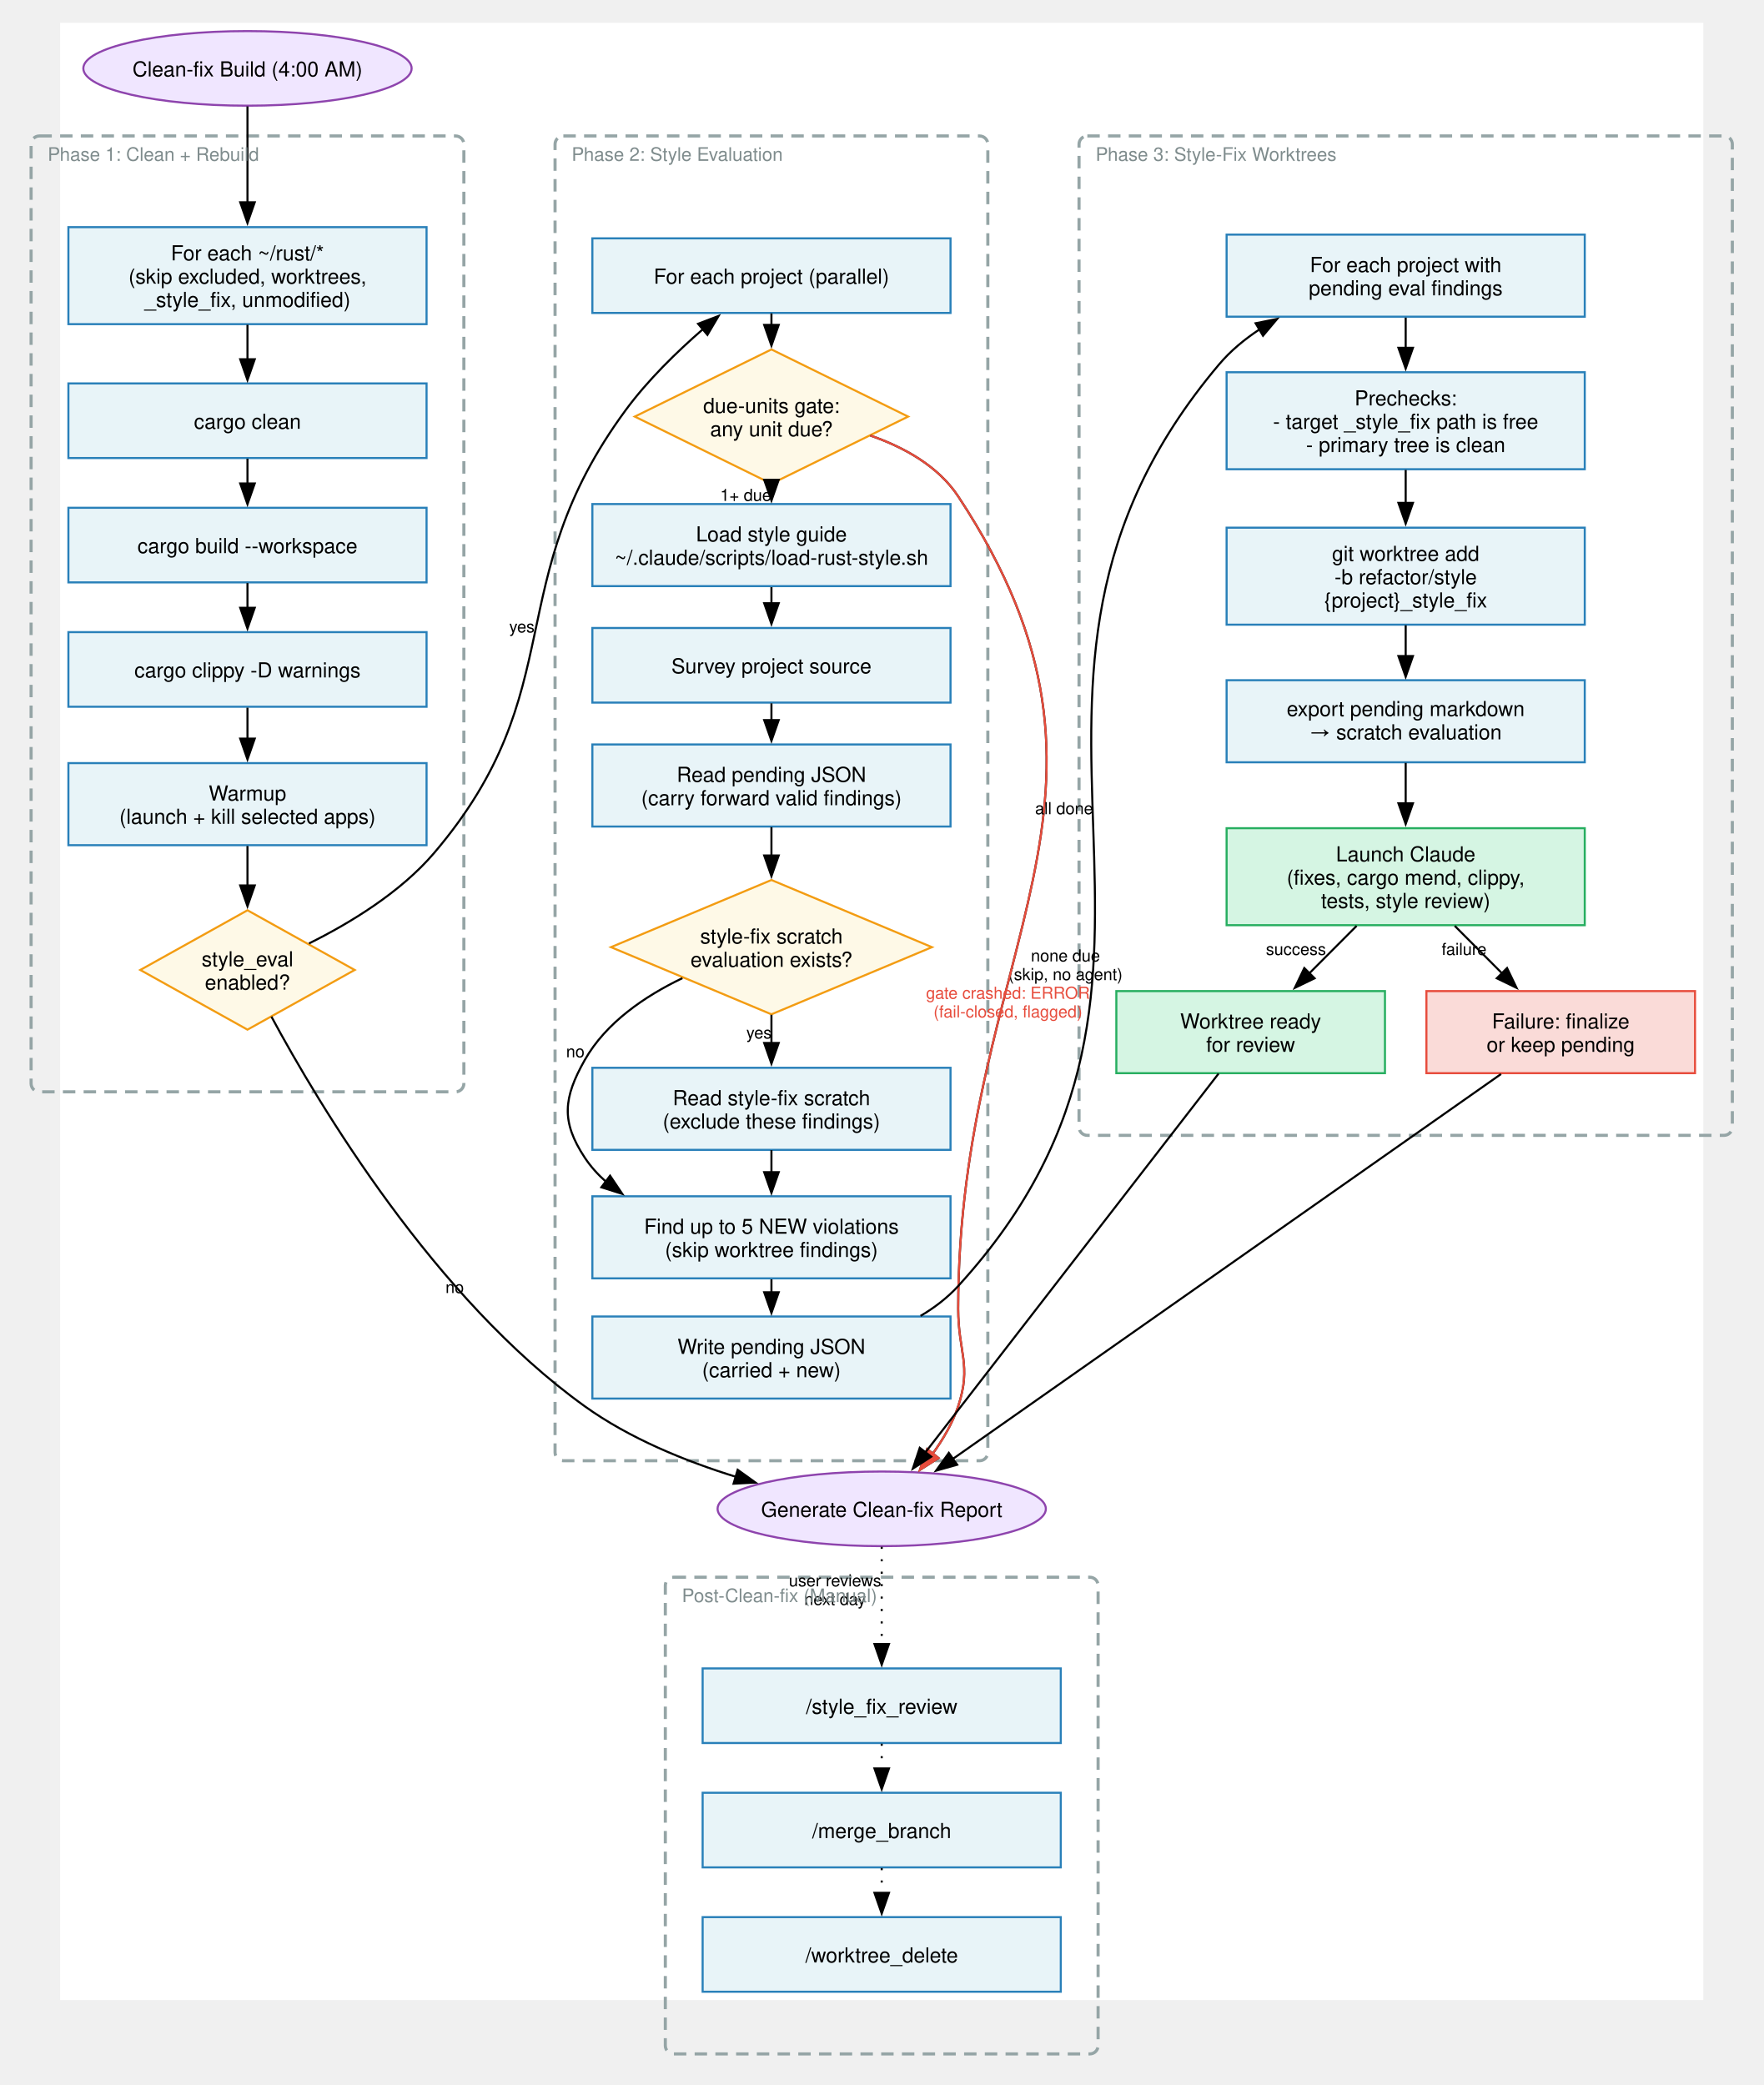
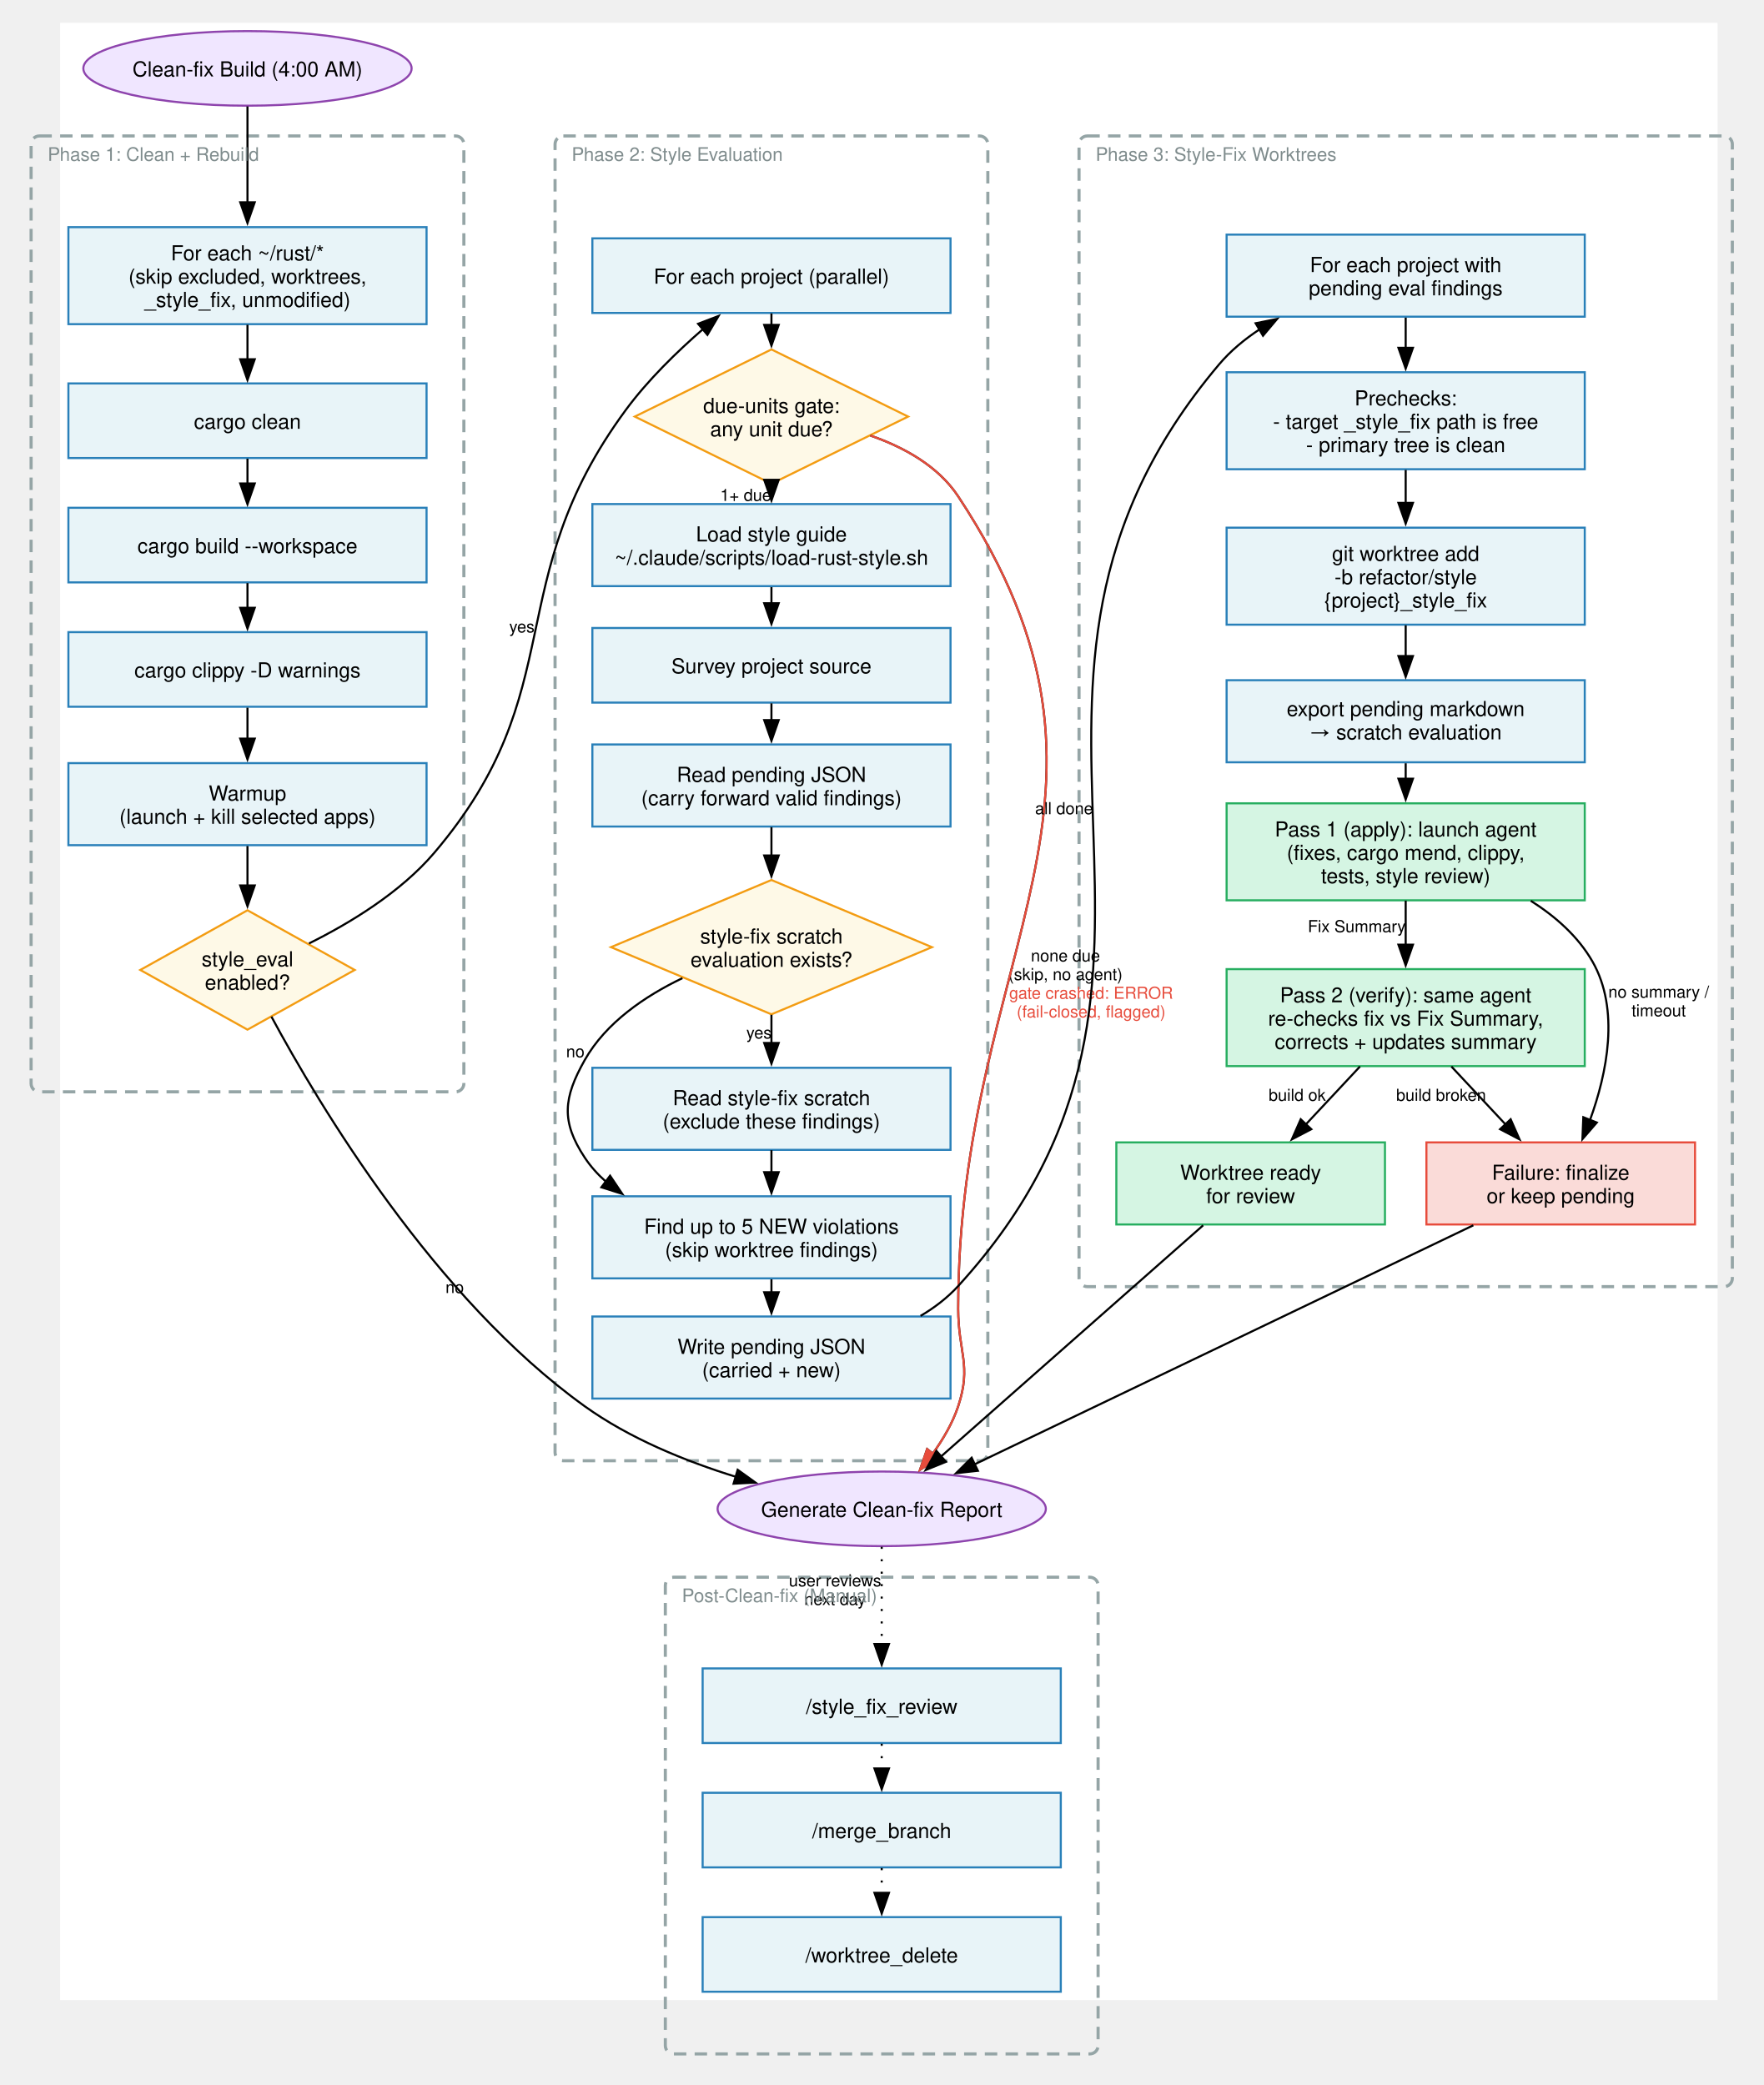
<svg xmlns="http://www.w3.org/2000/svg" width="850.8pt" height="1006.0pt" viewBox="-29.00 -11.00 850.80 1006.00">
  <g id="graph0" class="graph" transform="scale(1 1) rotate(0) translate(4 950)">
-     <polygon fill="white" stroke="none" points="-4,4 -4,-950 788.8,-950 788.8,4 -4,4" />
+     <polygon fill="white" stroke="none" points="-4,4 -4,-950 795.67,-950 795.67,4 -4,4" />
    <rect x="-18.0" y="-895.4" width="208.8" height="461.2" fill="none" stroke="#95a5a6" stroke-width="1.5" stroke-dasharray="6,4" rx="4.0" />
    <rect x="234.8" y="-895.4" width="208.8" height="639.2" fill="none" stroke="#95a5a6" stroke-width="1.5" stroke-dasharray="6,4" rx="4.0" />
-     <rect x="487.6" y="-895.4" width="315.2" height="482.2" fill="none" stroke="#95a5a6" stroke-width="1.5" stroke-dasharray="6,4" rx="4.0" />
+     <rect x="487.6" y="-895.4" width="315.2" height="555.2" fill="none" stroke="#95a5a6" stroke-width="1.5" stroke-dasharray="6,4" rx="4.0" />
    <rect x="288.0" y="-200.0" width="208.8" height="230.0" fill="none" stroke="#95a5a6" stroke-width="1.5" stroke-dasharray="6,4" rx="4.0" />
    <g id="node1" class="node">
      <ellipse fill="#f0e6ff" stroke="#8e44ad" cx="86.4" cy="-928" rx="79.2" ry="18" />
      <text xml:space="preserve" text-anchor="middle" x="86.4" y="-924.12" font-family="Helvetica,sans-Serif" font-size="10.00">Clean-fix Build (4:00 AM)</text>
    </g>
    <g id="node2" class="node">
      <polygon fill="#e8f4f8" stroke="#2980b9" points="172.8,-851.4 0,-851.4 0,-804.6 172.8,-804.6 172.8,-851.4" />
      <text xml:space="preserve" text-anchor="middle" x="86.4" y="-835.38" font-family="Helvetica,sans-Serif" font-size="10.00">For each ~/rust/*</text>
      <text xml:space="preserve" text-anchor="middle" x="86.4" y="-824.12" font-family="Helvetica,sans-Serif" font-size="10.00">(skip excluded, worktrees,</text>
      <text xml:space="preserve" text-anchor="middle" x="86.4" y="-812.88" font-family="Helvetica,sans-Serif" font-size="10.00">_style_fix, unmodified)</text>
    </g>
    <g id="edge1" class="edge">
      <path fill="none" stroke="black" d="M86.4,-909.66C86.4,-896.72 86.4,-878.97 86.4,-863.33" />
      <polygon fill="black" stroke="black" points="89.9,-863.4 86.4,-853.4 82.9,-863.4 89.9,-863.4" />
    </g>
    <g id="node3" class="node">
      <polygon fill="#e8f4f8" stroke="#2980b9" points="172.8,-776 0,-776 0,-740 172.8,-740 172.8,-776" />
      <text xml:space="preserve" text-anchor="middle" x="86.4" y="-754.12" font-family="Helvetica,sans-Serif" font-size="10.00">cargo clean</text>
    </g>
    <g id="edge2" class="edge">
      <path fill="none" stroke="black" d="M86.4,-804.3C86.4,-798.84 86.4,-792.96 86.4,-787.29" />
      <polygon fill="black" stroke="black" points="89.9,-787.65 86.4,-777.65 82.9,-787.65 89.9,-787.65" />
    </g>
    <g id="node4" class="node">
      <polygon fill="#e8f4f8" stroke="#2980b9" points="172.8,-716 0,-716 0,-680 172.8,-680 172.8,-716" />
      <text xml:space="preserve" text-anchor="middle" x="86.4" y="-694.12" font-family="Helvetica,sans-Serif" font-size="10.00">cargo build --workspace</text>
    </g>
    <g id="edge3" class="edge">
      <path fill="none" stroke="black" d="M86.4,-739.67C86.4,-735.83 86.4,-731.69 86.4,-727.56" />
      <polygon fill="black" stroke="black" points="89.9,-727.73 86.4,-717.73 82.9,-727.73 89.9,-727.73" />
    </g>
    <g id="node5" class="node">
      <polygon fill="#e8f4f8" stroke="#2980b9" points="172.8,-656 0,-656 0,-620 172.8,-620 172.8,-656" />
      <text xml:space="preserve" text-anchor="middle" x="86.4" y="-634.13" font-family="Helvetica,sans-Serif" font-size="10.00">cargo clippy -D warnings</text>
    </g>
    <g id="edge4" class="edge">
      <path fill="none" stroke="black" d="M86.4,-679.67C86.4,-675.83 86.4,-671.69 86.4,-667.56" />
      <polygon fill="black" stroke="black" points="89.9,-667.73 86.4,-657.73 82.9,-667.73 89.9,-667.73" />
    </g>
    <g id="node6" class="node">
      <polygon fill="#e8f4f8" stroke="#2980b9" points="172.8,-592.8 0,-592.8 0,-553.2 172.8,-553.2 172.8,-592.8" />
      <text xml:space="preserve" text-anchor="middle" x="86.4" y="-574.75" font-family="Helvetica,sans-Serif" font-size="10.00">Warmup</text>
      <text xml:space="preserve" text-anchor="middle" x="86.4" y="-563.5" font-family="Helvetica,sans-Serif" font-size="10.00">(launch + kill selected apps)</text>
    </g>
    <g id="edge5" class="edge">
      <path fill="none" stroke="black" d="M86.4,-619.55C86.4,-614.77 86.4,-609.5 86.4,-604.27" />
      <polygon fill="black" stroke="black" points="89.9,-604.61 86.4,-594.61 82.9,-604.61 89.9,-604.61" />
    </g>
    <g id="node7" class="node">
      <polygon fill="#fef9e7" stroke="#f39c12" points="86.4,-521.8 34.68,-493 86.4,-464.2 138.12,-493 86.4,-521.8" />
      <text xml:space="preserve" text-anchor="middle" x="86.4" y="-494.75" font-family="Helvetica,sans-Serif" font-size="10.00">style_eval</text>
      <text xml:space="preserve" text-anchor="middle" x="86.4" y="-483.5" font-family="Helvetica,sans-Serif" font-size="10.00">enabled?</text>
    </g>
    <g id="edge6" class="edge">
      <path fill="none" stroke="black" d="M86.4,-552.81C86.4,-546.88 86.4,-540.17 86.4,-533.45" />
      <polygon fill="black" stroke="black" points="89.9,-533.76 86.4,-523.76 82.9,-533.76 89.9,-533.76" />
    </g>
    <g id="node8" class="node">
      <polygon fill="#e8f4f8" stroke="#2980b9" points="425.6,-846 252.8,-846 252.8,-810 425.6,-810 425.6,-846" />
      <text xml:space="preserve" text-anchor="middle" x="339.2" y="-824.12" font-family="Helvetica,sans-Serif" font-size="10.00">For each project (parallel)</text>
    </g>
    <g id="edge7" class="edge">
      <path fill="none" stroke="black" d="M116.08,-505.79C135.46,-515.41 160.11,-530.24 176.5,-549.5 243.56,-628.31 207.56,-679.88 268.93,-763.2 279.48,-777.53 293.53,-791.23 306.29,-802.31" />
      <polygon fill="black" stroke="black" points="303.8,-804.78 313.7,-808.56 308.31,-799.43 303.8,-804.78" />
      <text xml:space="preserve" text-anchor="middle" x="218.81" y="-655.86" font-family="Helvetica,sans-Serif" font-size="8.00">yes</text>
    </g>
-     <g id="node24" class="node">
+     <g id="node25" class="node">
      <ellipse fill="#f0e6ff" stroke="#8e44ad" cx="392.4" cy="-233" rx="79.2" ry="18" />
      <text xml:space="preserve" text-anchor="middle" x="392.4" y="-229.12" font-family="Helvetica,sans-Serif" font-size="10.00">Generate Clean-fix Report</text>
    </g>
    <g id="edge8" class="edge">
      <path fill="none" stroke="black" d="M97.95,-470.48C120.98,-427.73 176.69,-334.49 249.1,-282.5 270.7,-266.99 297.58,-256.01 322.2,-248.4" />
      <polygon fill="black" stroke="black" points="322.9,-251.85 331.5,-245.67 320.92,-245.13 322.9,-251.85" />
      <text xml:space="preserve" text-anchor="middle" x="186.38" y="-337.11" font-family="Helvetica,sans-Serif" font-size="8.00">no</text>
    </g>
    <g id="node9" class="node">
      <polygon fill="#fef9e7" stroke="#f39c12" points="339.2,-792.4 273.26,-760 339.2,-727.6 405.14,-760 339.2,-792.4" />
      <text xml:space="preserve" text-anchor="middle" x="339.2" y="-761.75" font-family="Helvetica,sans-Serif" font-size="10.00">due-units gate:</text>
      <text xml:space="preserve" text-anchor="middle" x="339.2" y="-750.5" font-family="Helvetica,sans-Serif" font-size="10.00">any unit due?</text>
    </g>
    <g id="edge9" class="edge">
      <path fill="none" stroke="black" d="M339.2,-809.78C339.2,-807.97 339.2,-806.08 339.2,-804.14" />
      <polygon fill="black" stroke="black" points="342.7,-804.23 339.2,-794.23 335.7,-804.23 342.7,-804.23" />
    </g>
    <g id="node10" class="node">
      <polygon fill="#e8f4f8" stroke="#2980b9" points="425.6,-717.8 252.8,-717.8 252.8,-678.2 425.6,-678.2 425.6,-717.8" />
      <text xml:space="preserve" text-anchor="middle" x="339.2" y="-699.75" font-family="Helvetica,sans-Serif" font-size="10.00">Load style guide</text>
      <text xml:space="preserve" text-anchor="middle" x="339.2" y="-688.5" font-family="Helvetica,sans-Serif" font-size="10.00">~/.claude/scripts/load-rust-style.sh</text>
    </g>
    <g id="edge10" class="edge">
      <path fill="none" stroke="black" d="M339.2,-727.18C339.2,-727.09 339.2,-726.99 339.2,-726.89" />
      <polygon fill="black" stroke="black" points="342.7,-729.49 339.2,-719.49 335.7,-729.49 342.7,-729.49" />
      <text xml:space="preserve" text-anchor="middle" x="326.82" y="-719.33" font-family="Helvetica,sans-Serif" font-size="8.00">1+ due</text>
    </g>
    <g id="edge11" class="edge">
      <path fill="none" stroke="black" d="M386.94,-750.85C403.18,-745.21 419.65,-736.12 429.3,-721.5 525.29,-576.1 429.3,-503.72 429.3,-329.5 429.3,-308.61 435.88,-302.33 429.3,-282.5 426.61,-274.39 422.01,-266.52 416.96,-259.54" />
      <polygon fill="black" stroke="black" points="419.81,-257.5 410.86,-251.82 414.31,-261.84 419.81,-257.5" />
      <text xml:space="preserve" text-anchor="middle" x="481.06" y="-497.11" font-family="Helvetica,sans-Serif" font-size="8.00">none due</text>
      <text xml:space="preserve" text-anchor="middle" x="481.06" y="-488.11" font-family="Helvetica,sans-Serif" font-size="8.00">(skip, no agent)</text>
    </g>
    <g id="edge12" class="edge">
      <path fill="none" stroke="#e74c3c" d="M386.94,-750.85C403.18,-745.21 419.65,-736.12 429.3,-721.5 525.29,-576.1 429.3,-503.72 429.3,-329.5 429.3,-308.61 435.88,-302.33 429.3,-282.5 426.61,-274.39 422.01,-266.52 416.96,-259.54" />
      <polygon fill="#e74c3c" stroke="#e74c3c" points="419.81,-257.5 410.86,-251.82 414.31,-261.84 419.81,-257.5" />
-       <text xml:space="preserve" text-anchor="middle" x="453.31" y="-479.11" font-family="Helvetica,sans-Serif" font-size="8.00" fill="#e74c3c">gate crashed: ERROR</text>
-       <text xml:space="preserve" text-anchor="middle" x="453.31" y="-470.11" font-family="Helvetica,sans-Serif" font-size="8.00" fill="#e74c3c">(fail-closed, flagged)</text>
+       <text xml:space="preserve" text-anchor="middle" x="493.44" y="-479.11" font-family="Helvetica,sans-Serif" font-size="8.00" fill="#e74c3c">gate crashed: ERROR</text>
+       <text xml:space="preserve" text-anchor="middle" x="493.44" y="-470.11" font-family="Helvetica,sans-Serif" font-size="8.00" fill="#e74c3c">(fail-closed, flagged)</text>
    </g>
    <g id="node11" class="node">
      <polygon fill="#e8f4f8" stroke="#2980b9" points="425.6,-658 252.8,-658 252.8,-622 425.6,-622 425.6,-658" />
      <text xml:space="preserve" text-anchor="middle" x="339.2" y="-636.12" font-family="Helvetica,sans-Serif" font-size="10.00">Survey project source</text>
    </g>
    <g id="edge13" class="edge">
      <path fill="none" stroke="black" d="M339.2,-677.71C339.2,-675.17 339.2,-672.52 339.2,-669.86" />
      <polygon fill="black" stroke="black" points="342.7,-669.94 339.2,-659.94 335.7,-669.94 342.7,-669.94" />
    </g>
    <g id="node12" class="node">
      <polygon fill="#e8f4f8" stroke="#2980b9" points="425.6,-601.8 252.8,-601.8 252.8,-562.2 425.6,-562.2 425.6,-601.8" />
      <text xml:space="preserve" text-anchor="middle" x="339.2" y="-583.75" font-family="Helvetica,sans-Serif" font-size="10.00">Read pending JSON</text>
      <text xml:space="preserve" text-anchor="middle" x="339.2" y="-572.5" font-family="Helvetica,sans-Serif" font-size="10.00">(carry forward valid findings)</text>
    </g>
    <g id="edge14" class="edge">
      <path fill="none" stroke="black" d="M339.2,-621.65C339.2,-619.02 339.2,-616.25 339.2,-613.45" />
      <polygon fill="black" stroke="black" points="342.7,-613.56 339.2,-603.56 335.7,-613.56 342.7,-613.56" />
    </g>
    <g id="node13" class="node">
      <polygon fill="#fef9e7" stroke="#f39c12" points="339.2,-536.4 261.77,-504 339.2,-471.6 416.63,-504 339.2,-536.4" />
      <text xml:space="preserve" text-anchor="middle" x="339.2" y="-505.75" font-family="Helvetica,sans-Serif" font-size="10.00">style-fix scratch</text>
      <text xml:space="preserve" text-anchor="middle" x="339.2" y="-494.5" font-family="Helvetica,sans-Serif" font-size="10.00">evaluation exists?</text>
    </g>
    <g id="edge15" class="edge">
      <path fill="none" stroke="black" d="M339.2,-561.91C339.2,-557.6 339.2,-552.87 339.2,-548.04" />
      <polygon fill="black" stroke="black" points="342.7,-548.24 339.2,-538.24 335.7,-548.24 342.7,-548.24" />
    </g>
    <g id="node14" class="node">
      <polygon fill="#e8f4f8" stroke="#2980b9" points="425.6,-445.8 252.8,-445.8 252.8,-406.2 425.6,-406.2 425.6,-445.8" />
      <text xml:space="preserve" text-anchor="middle" x="339.2" y="-427.75" font-family="Helvetica,sans-Serif" font-size="10.00">Read style-fix scratch</text>
      <text xml:space="preserve" text-anchor="middle" x="339.2" y="-416.5" font-family="Helvetica,sans-Serif" font-size="10.00">(exclude these findings)</text>
    </g>
    <g id="edge16" class="edge">
      <path fill="none" stroke="black" d="M339.2,-471.37C339.2,-466.85 339.2,-462.21 339.2,-457.7" />
      <polygon fill="black" stroke="black" points="342.7,-457.77 339.2,-447.77 335.7,-457.77 342.7,-457.77" />
      <text xml:space="preserve" text-anchor="middle" x="333.2" y="-459.95" font-family="Helvetica,sans-Serif" font-size="8.00">yes</text>
    </g>
    <g id="node15" class="node">
      <polygon fill="#e8f4f8" stroke="#2980b9" points="425.6,-383.8 252.8,-383.8 252.8,-344.2 425.6,-344.2 425.6,-383.8" />
      <text xml:space="preserve" text-anchor="middle" x="339.2" y="-365.75" font-family="Helvetica,sans-Serif" font-size="10.00">Find up to 5 NEW violations</text>
      <text xml:space="preserve" text-anchor="middle" x="339.2" y="-354.5" font-family="Helvetica,sans-Serif" font-size="10.00">(skip worktree findings)</text>
    </g>
    <g id="edge17" class="edge">
      <path fill="none" stroke="black" d="M296.24,-489.05C278.32,-480.45 259.34,-467.65 249.1,-449.5 238.84,-431.3 237.59,-419.93 249.1,-402.5 251.97,-398.15 255.45,-394.29 259.34,-390.86" />
      <polygon fill="black" stroke="black" points="261.34,-393.74 267.24,-384.95 257.14,-388.14 261.34,-393.74" />
      <text xml:space="preserve" text-anchor="middle" x="244.58" y="-450.87" font-family="Helvetica,sans-Serif" font-size="8.00">no</text>
    </g>
    <g id="edge18" class="edge">
      <path fill="none" stroke="black" d="M339.2,-406.04C339.2,-402.61 339.2,-398.98 339.2,-395.33" />
      <polygon fill="black" stroke="black" points="342.7,-395.43 339.2,-385.43 335.7,-395.43 342.7,-395.43" />
    </g>
    <g id="node16" class="node">
      <polygon fill="#e8f4f8" stroke="#2980b9" points="425.6,-325.8 252.8,-325.8 252.8,-286.2 425.6,-286.2 425.6,-325.8" />
      <text xml:space="preserve" text-anchor="middle" x="339.2" y="-307.75" font-family="Helvetica,sans-Serif" font-size="10.00">Write pending JSON</text>
      <text xml:space="preserve" text-anchor="middle" x="339.2" y="-296.5" font-family="Helvetica,sans-Serif" font-size="10.00">(carried + new)</text>
    </g>
    <g id="edge19" class="edge">
      <path fill="none" stroke="black" d="M339.2,-343.71C339.2,-341.65 339.2,-339.52 339.2,-337.37" />
      <polygon fill="black" stroke="black" points="342.7,-337.49 339.2,-327.49 335.7,-337.49 342.7,-337.49" />
    </g>
    <g id="node17" class="node">
      <polygon fill="#e8f4f8" stroke="#2980b9" points="731.6,-847.8 558.8,-847.8 558.8,-808.2 731.6,-808.2 731.6,-847.8" />
      <text xml:space="preserve" text-anchor="middle" x="645.2" y="-829.75" font-family="Helvetica,sans-Serif" font-size="10.00">For each project with</text>
      <text xml:space="preserve" text-anchor="middle" x="645.2" y="-818.5" font-family="Helvetica,sans-Serif" font-size="10.00">pending eval findings</text>
    </g>
    <g id="edge20" class="edge">
      <path fill="none" stroke="black" d="M411.13,-326.08C417.86,-330.05 424.1,-334.81 429.3,-340.5 567.83,-492.09 422.64,-628.18 555.1,-785.1 560.68,-791.71 567.51,-797.37 574.89,-802.21" />
      <polygon fill="black" stroke="black" points="572.79,-805.03 583.18,-807.12 576.36,-799.01 572.79,-805.03" />
      <text xml:space="preserve" text-anchor="middle" x="480.4" y="-568.16" font-family="Helvetica,sans-Serif" font-size="8.00">all done</text>
    </g>
    <g id="node18" class="node">
      <polygon fill="#e8f4f8" stroke="#2980b9" points="731.6,-781.4 558.8,-781.4 558.8,-734.6 731.6,-734.6 731.6,-781.4" />
      <text xml:space="preserve" text-anchor="middle" x="645.2" y="-765.38" font-family="Helvetica,sans-Serif" font-size="10.00">Prechecks:</text>
      <text xml:space="preserve" text-anchor="middle" x="645.2" y="-754.12" font-family="Helvetica,sans-Serif" font-size="10.00">- target _style_fix path is free</text>
      <text xml:space="preserve" text-anchor="middle" x="645.2" y="-742.88" font-family="Helvetica,sans-Serif" font-size="10.00">- primary tree is clean</text>
    </g>
    <g id="edge21" class="edge">
      <path fill="none" stroke="black" d="M645.2,-807.75C645.2,-803.17 645.2,-798.16 645.2,-793.16" />
      <polygon fill="black" stroke="black" points="648.7,-793.17 645.2,-783.17 641.7,-793.17 648.7,-793.17" />
    </g>
    <g id="node19" class="node">
      <polygon fill="#e8f4f8" stroke="#2980b9" points="731.6,-706.4 558.8,-706.4 558.8,-659.6 731.6,-659.6 731.6,-706.4" />
      <text xml:space="preserve" text-anchor="middle" x="645.2" y="-690.38" font-family="Helvetica,sans-Serif" font-size="10.00">git worktree add</text>
      <text xml:space="preserve" text-anchor="middle" x="645.2" y="-679.13" font-family="Helvetica,sans-Serif" font-size="10.00">-b refactor/style</text>
      <text xml:space="preserve" text-anchor="middle" x="645.2" y="-667.88" font-family="Helvetica,sans-Serif" font-size="10.00">{project}_style_fix</text>
    </g>
    <g id="edge22" class="edge">
      <path fill="none" stroke="black" d="M645.2,-734.27C645.2,-729.07 645.2,-723.46 645.2,-717.93" />
      <polygon fill="black" stroke="black" points="648.7,-718.35 645.2,-708.35 641.7,-718.35 648.7,-718.35" />
    </g>
    <g id="node20" class="node">
      <polygon fill="#e8f4f8" stroke="#2980b9" points="731.6,-632.8 558.8,-632.8 558.8,-593.2 731.6,-593.2 731.6,-632.8" />
      <text xml:space="preserve" text-anchor="middle" x="645.2" y="-615.5" font-family="Helvetica,sans-Serif" font-size="10.00">export pending markdown</text>
      <text xml:space="preserve" text-anchor="middle" x="645.2" y="-604.25" font-family="Helvetica,sans-Serif" font-size="10.00">→ scratch evaluation</text>
    </g>
    <g id="edge23" class="edge">
      <path fill="none" stroke="black" d="M645.2,-659.3C645.2,-654.48 645.2,-649.34 645.2,-644.31" />
      <polygon fill="black" stroke="black" points="648.7,-644.46 645.2,-634.46 641.7,-644.46 648.7,-644.46" />
    </g>
    <g id="node21" class="node">
-       <polygon fill="#d5f5e3" stroke="#27ae60" points="731.6,-561.4 558.8,-561.4 558.8,-514.6 731.6,-514.6 731.6,-561.4" />
-       <text xml:space="preserve" text-anchor="middle" x="645.2" y="-545.38" font-family="Helvetica,sans-Serif" font-size="10.00">Launch Claude</text>
-       <text xml:space="preserve" text-anchor="middle" x="645.2" y="-534.12" font-family="Helvetica,sans-Serif" font-size="10.00">(fixes, cargo mend, clippy,</text>
-       <text xml:space="preserve" text-anchor="middle" x="645.2" y="-522.88" font-family="Helvetica,sans-Serif" font-size="10.00">tests, style review)</text>
+       <polygon fill="#d5f5e3" stroke="#27ae60" points="731.6,-573.4 558.8,-573.4 558.8,-526.6 731.6,-526.6 731.6,-573.4" />
+       <text xml:space="preserve" text-anchor="middle" x="645.2" y="-557.38" font-family="Helvetica,sans-Serif" font-size="10.00">Pass 1 (apply): launch agent</text>
+       <text xml:space="preserve" text-anchor="middle" x="645.2" y="-546.12" font-family="Helvetica,sans-Serif" font-size="10.00">(fixes, cargo mend, clippy,</text>
+       <text xml:space="preserve" text-anchor="middle" x="645.2" y="-534.88" font-family="Helvetica,sans-Serif" font-size="10.00">tests, style review)</text>
    </g>
    <g id="edge24" class="edge">
-       <path fill="none" stroke="black" d="M645.2,-592.9C645.2,-586.79 645.2,-579.88 645.2,-573.08" />
-       <polygon fill="black" stroke="black" points="648.7,-573.4 645.2,-563.4 641.7,-573.4 648.7,-573.4" />
+       <path fill="none" stroke="black" d="M645.2,-592.72C645.2,-590.26 645.2,-587.71 645.2,-585.11" />
+       <polygon fill="black" stroke="black" points="648.7,-585.27 645.2,-575.27 641.7,-585.27 648.7,-585.27" />
    </g>
    <g id="node22" class="node">
-       <polygon fill="#d5f5e3" stroke="#27ae60" points="635.2,-482.8 505.6,-482.8 505.6,-443.2 635.2,-443.2 635.2,-482.8" />
-       <text xml:space="preserve" text-anchor="middle" x="570.4" y="-464.75" font-family="Helvetica,sans-Serif" font-size="10.00">Worktree ready</text>
-       <text xml:space="preserve" text-anchor="middle" x="570.4" y="-453.5" font-family="Helvetica,sans-Serif" font-size="10.00">for review</text>
+       <polygon fill="#d5f5e3" stroke="#27ae60" points="731.6,-493.4 558.8,-493.4 558.8,-446.6 731.6,-446.6 731.6,-493.4" />
+       <text xml:space="preserve" text-anchor="middle" x="645.2" y="-477.38" font-family="Helvetica,sans-Serif" font-size="10.00">Pass 2 (verify): same agent</text>
+       <text xml:space="preserve" text-anchor="middle" x="645.2" y="-466.12" font-family="Helvetica,sans-Serif" font-size="10.00">re-checks fix vs Fix Summary,</text>
+       <text xml:space="preserve" text-anchor="middle" x="645.2" y="-454.88" font-family="Helvetica,sans-Serif" font-size="10.00">corrects + updates summary</text>
    </g>
    <g id="edge25" class="edge">
-       <path fill="none" stroke="black" d="M621.53,-514.27C614.24,-506.96 606.14,-498.84 598.58,-491.25" />
-       <polygon fill="black" stroke="black" points="601.25,-488.98 591.71,-484.37 596.29,-493.92 601.25,-488.98" />
-       <text xml:space="preserve" text-anchor="middle" x="592.27" y="-500.24" font-family="Helvetica,sans-Serif" font-size="8.00">success</text>
+       <path fill="none" stroke="black" d="M645.2,-526.43C645.2,-519.74 645.2,-512.3 645.2,-505.08" />
+       <polygon fill="black" stroke="black" points="648.7,-505.19 645.2,-495.19 641.7,-505.19 648.7,-505.19" />
+       <text xml:space="preserve" text-anchor="middle" x="621.58" y="-511.24" font-family="Helvetica,sans-Serif" font-size="8.00">Fix Summary</text>
+     </g>
+     <g id="node24" class="node">
+       <polygon fill="#fadbd8" stroke="#e74c3c" points="784.8,-409.8 655.2,-409.8 655.2,-370.2 784.8,-370.2 784.8,-409.8" />
+       <text xml:space="preserve" text-anchor="middle" x="720" y="-391.75" font-family="Helvetica,sans-Serif" font-size="10.00">Failure: finalize</text>
+       <text xml:space="preserve" text-anchor="middle" x="720" y="-380.5" font-family="Helvetica,sans-Serif" font-size="10.00">or keep pending</text>
+     </g>
+     <g id="edge26" class="edge">
+       <path fill="none" stroke="black" d="M705.57,-526.36C717.44,-518.84 728.36,-509.22 735.3,-497.1 748.63,-473.81 742.32,-443.16 734.14,-420.62" />
+       <polygon fill="black" stroke="black" points="737.41,-419.38 730.47,-411.37 730.9,-421.96 737.41,-419.38" />
+       <text xml:space="preserve" text-anchor="middle" x="767.29" y="-479.64" font-family="Helvetica,sans-Serif" font-size="8.00">no summary /</text>
+       <text xml:space="preserve" text-anchor="middle" x="767.29" y="-470.64" font-family="Helvetica,sans-Serif" font-size="8.00">timeout</text>
    </g>
    <g id="node23" class="node">
-       <polygon fill="#fadbd8" stroke="#e74c3c" points="784.8,-482.8 655.2,-482.8 655.2,-443.2 784.8,-443.2 784.8,-482.8" />
-       <text xml:space="preserve" text-anchor="middle" x="720" y="-464.75" font-family="Helvetica,sans-Serif" font-size="10.00">Failure: finalize</text>
-       <text xml:space="preserve" text-anchor="middle" x="720" y="-453.5" font-family="Helvetica,sans-Serif" font-size="10.00">or keep pending</text>
-     </g>
-     <g id="edge26" class="edge">
-       <path fill="none" stroke="black" d="M668.87,-514.27C676.16,-506.96 684.26,-498.84 691.82,-491.25" />
-       <polygon fill="black" stroke="black" points="694.11,-493.92 698.69,-484.37 689.15,-488.98 694.11,-493.92" />
-       <text xml:space="preserve" text-anchor="middle" x="673.38" y="-500.24" font-family="Helvetica,sans-Serif" font-size="8.00">failure</text>
+       <polygon fill="#d5f5e3" stroke="#27ae60" points="635.2,-409.8 505.6,-409.8 505.6,-370.2 635.2,-370.2 635.2,-409.8" />
+       <text xml:space="preserve" text-anchor="middle" x="570.4" y="-391.75" font-family="Helvetica,sans-Serif" font-size="10.00">Worktree ready</text>
+       <text xml:space="preserve" text-anchor="middle" x="570.4" y="-380.5" font-family="Helvetica,sans-Serif" font-size="10.00">for review</text>
    </g>
    <g id="edge27" class="edge">
-       <path fill="none" stroke="black" d="M554.92,-442.99C522.95,-401.68 449.61,-306.93 413.41,-260.15" />
-       <polygon fill="black" stroke="black" points="416.3,-258.16 407.41,-252.39 410.76,-262.44 416.3,-258.16" />
+       <path fill="none" stroke="black" d="M623.16,-446.43C614.91,-437.61 605.46,-427.5 596.85,-418.29" />
+       <polygon fill="black" stroke="black" points="599.67,-416.17 590.28,-411.26 594.55,-420.96 599.67,-416.17" />
+       <text xml:space="preserve" text-anchor="middle" x="592.86" y="-429.86" font-family="Helvetica,sans-Serif" font-size="8.00">build ok</text>
    </g>
    <g id="edge28" class="edge">
-       <path fill="none" stroke="black" d="M691.21,-442.79C630.92,-400.46 491.59,-302.64 426.75,-257.11" />
-       <polygon fill="black" stroke="black" points="428.8,-254.28 418.61,-251.4 424.78,-260.01 428.8,-254.28" />
-     </g>
-     <g id="node25" class="node">
+       <path fill="none" stroke="black" d="M667.24,-446.43C675.49,-437.61 684.94,-427.5 693.55,-418.29" />
+       <polygon fill="black" stroke="black" points="695.85,-420.96 700.12,-411.26 690.73,-416.17 695.85,-420.96" />
+       <text xml:space="preserve" text-anchor="middle" x="662.29" y="-429.86" font-family="Helvetica,sans-Serif" font-size="8.00">build broken</text>
+     </g>
+     <g id="edge29" class="edge">
+       <path fill="none" stroke="black" d="M547.49,-369.8C515.12,-341.24 456.02,-289.11 420.86,-258.11" />
+       <polygon fill="black" stroke="black" points="423.42,-255.7 413.61,-251.71 418.79,-260.95 423.42,-255.7" />
+     </g>
+     <g id="edge30" class="edge">
+       <path fill="none" stroke="black" d="M677.84,-369.8C615.8,-340.06 500.42,-284.77 437.01,-254.38" />
+       <polygon fill="black" stroke="black" points="438.81,-251.36 428.28,-250.2 435.79,-257.67 438.81,-251.36" />
+     </g>
+     <g id="node26" class="node">
      <polygon fill="#e8f4f8" stroke="#2980b9" points="478.8,-156 306,-156 306,-120 478.8,-120 478.8,-156" />
      <text xml:space="preserve" text-anchor="middle" x="392.4" y="-134.12" font-family="Helvetica,sans-Serif" font-size="10.00">/style_fix_review</text>
    </g>
-     <g id="edge29" class="edge">
+     <g id="edge31" class="edge">
      <path fill="none" stroke="black" stroke-dasharray="1,5" d="M392.4,-214.68C392.4,-201.28 392.4,-182.81 392.4,-167.36" />
      <polygon fill="black" stroke="black" points="395.9,-167.77 392.4,-157.77 388.9,-167.77 395.9,-167.77" />
      <text xml:space="preserve" text-anchor="middle" x="369.9" y="-195.6" font-family="Helvetica,sans-Serif" font-size="8.00">user reviews</text>
      <text xml:space="preserve" text-anchor="middle" x="369.9" y="-186.6" font-family="Helvetica,sans-Serif" font-size="8.00">next day</text>
    </g>
-     <g id="node26" class="node">
+     <g id="node27" class="node">
      <polygon fill="#e8f4f8" stroke="#2980b9" points="478.8,-96 306,-96 306,-60 478.8,-60 478.8,-96" />
      <text xml:space="preserve" text-anchor="middle" x="392.4" y="-74.13" font-family="Helvetica,sans-Serif" font-size="10.00">/merge_branch</text>
    </g>
-     <g id="edge30" class="edge">
+     <g id="edge32" class="edge">
      <path fill="none" stroke="black" stroke-dasharray="1,5" d="M392.4,-119.67C392.4,-115.83 392.4,-111.69 392.4,-107.56" />
      <polygon fill="black" stroke="black" points="395.9,-107.73 392.4,-97.73 388.9,-107.73 395.9,-107.73" />
    </g>
-     <g id="node27" class="node">
+     <g id="node28" class="node">
      <polygon fill="#e8f4f8" stroke="#2980b9" points="478.8,-36 306,-36 306,0 478.8,0 478.8,-36" />
      <text xml:space="preserve" text-anchor="middle" x="392.4" y="-14.12" font-family="Helvetica,sans-Serif" font-size="10.00">/worktree_delete</text>
    </g>
-     <g id="edge31" class="edge">
+     <g id="edge33" class="edge">
      <path fill="none" stroke="black" stroke-dasharray="1,5" d="M392.4,-59.67C392.4,-55.83 392.4,-51.69 392.4,-47.56" />
      <polygon fill="black" stroke="black" points="395.9,-47.73 392.4,-37.73 388.9,-47.73 395.9,-47.73" />
    </g>
    <text x="-10.0" y="-883.4" font-family="Helvetica,sans-Serif" font-size="9" fill="#7f8c8d">Phase 1: Clean + Rebuild</text>
    <text x="242.8" y="-883.4" font-family="Helvetica,sans-Serif" font-size="9" fill="#7f8c8d">Phase 2: Style Evaluation</text>
    <text x="495.6" y="-883.4" font-family="Helvetica,sans-Serif" font-size="9" fill="#7f8c8d">Phase 3: Style-Fix Worktrees</text>
    <text x="296.0" y="-188.0" font-family="Helvetica,sans-Serif" font-size="9" fill="#7f8c8d">Post-Clean-fix (Manual)</text>
  </g>
</svg>
